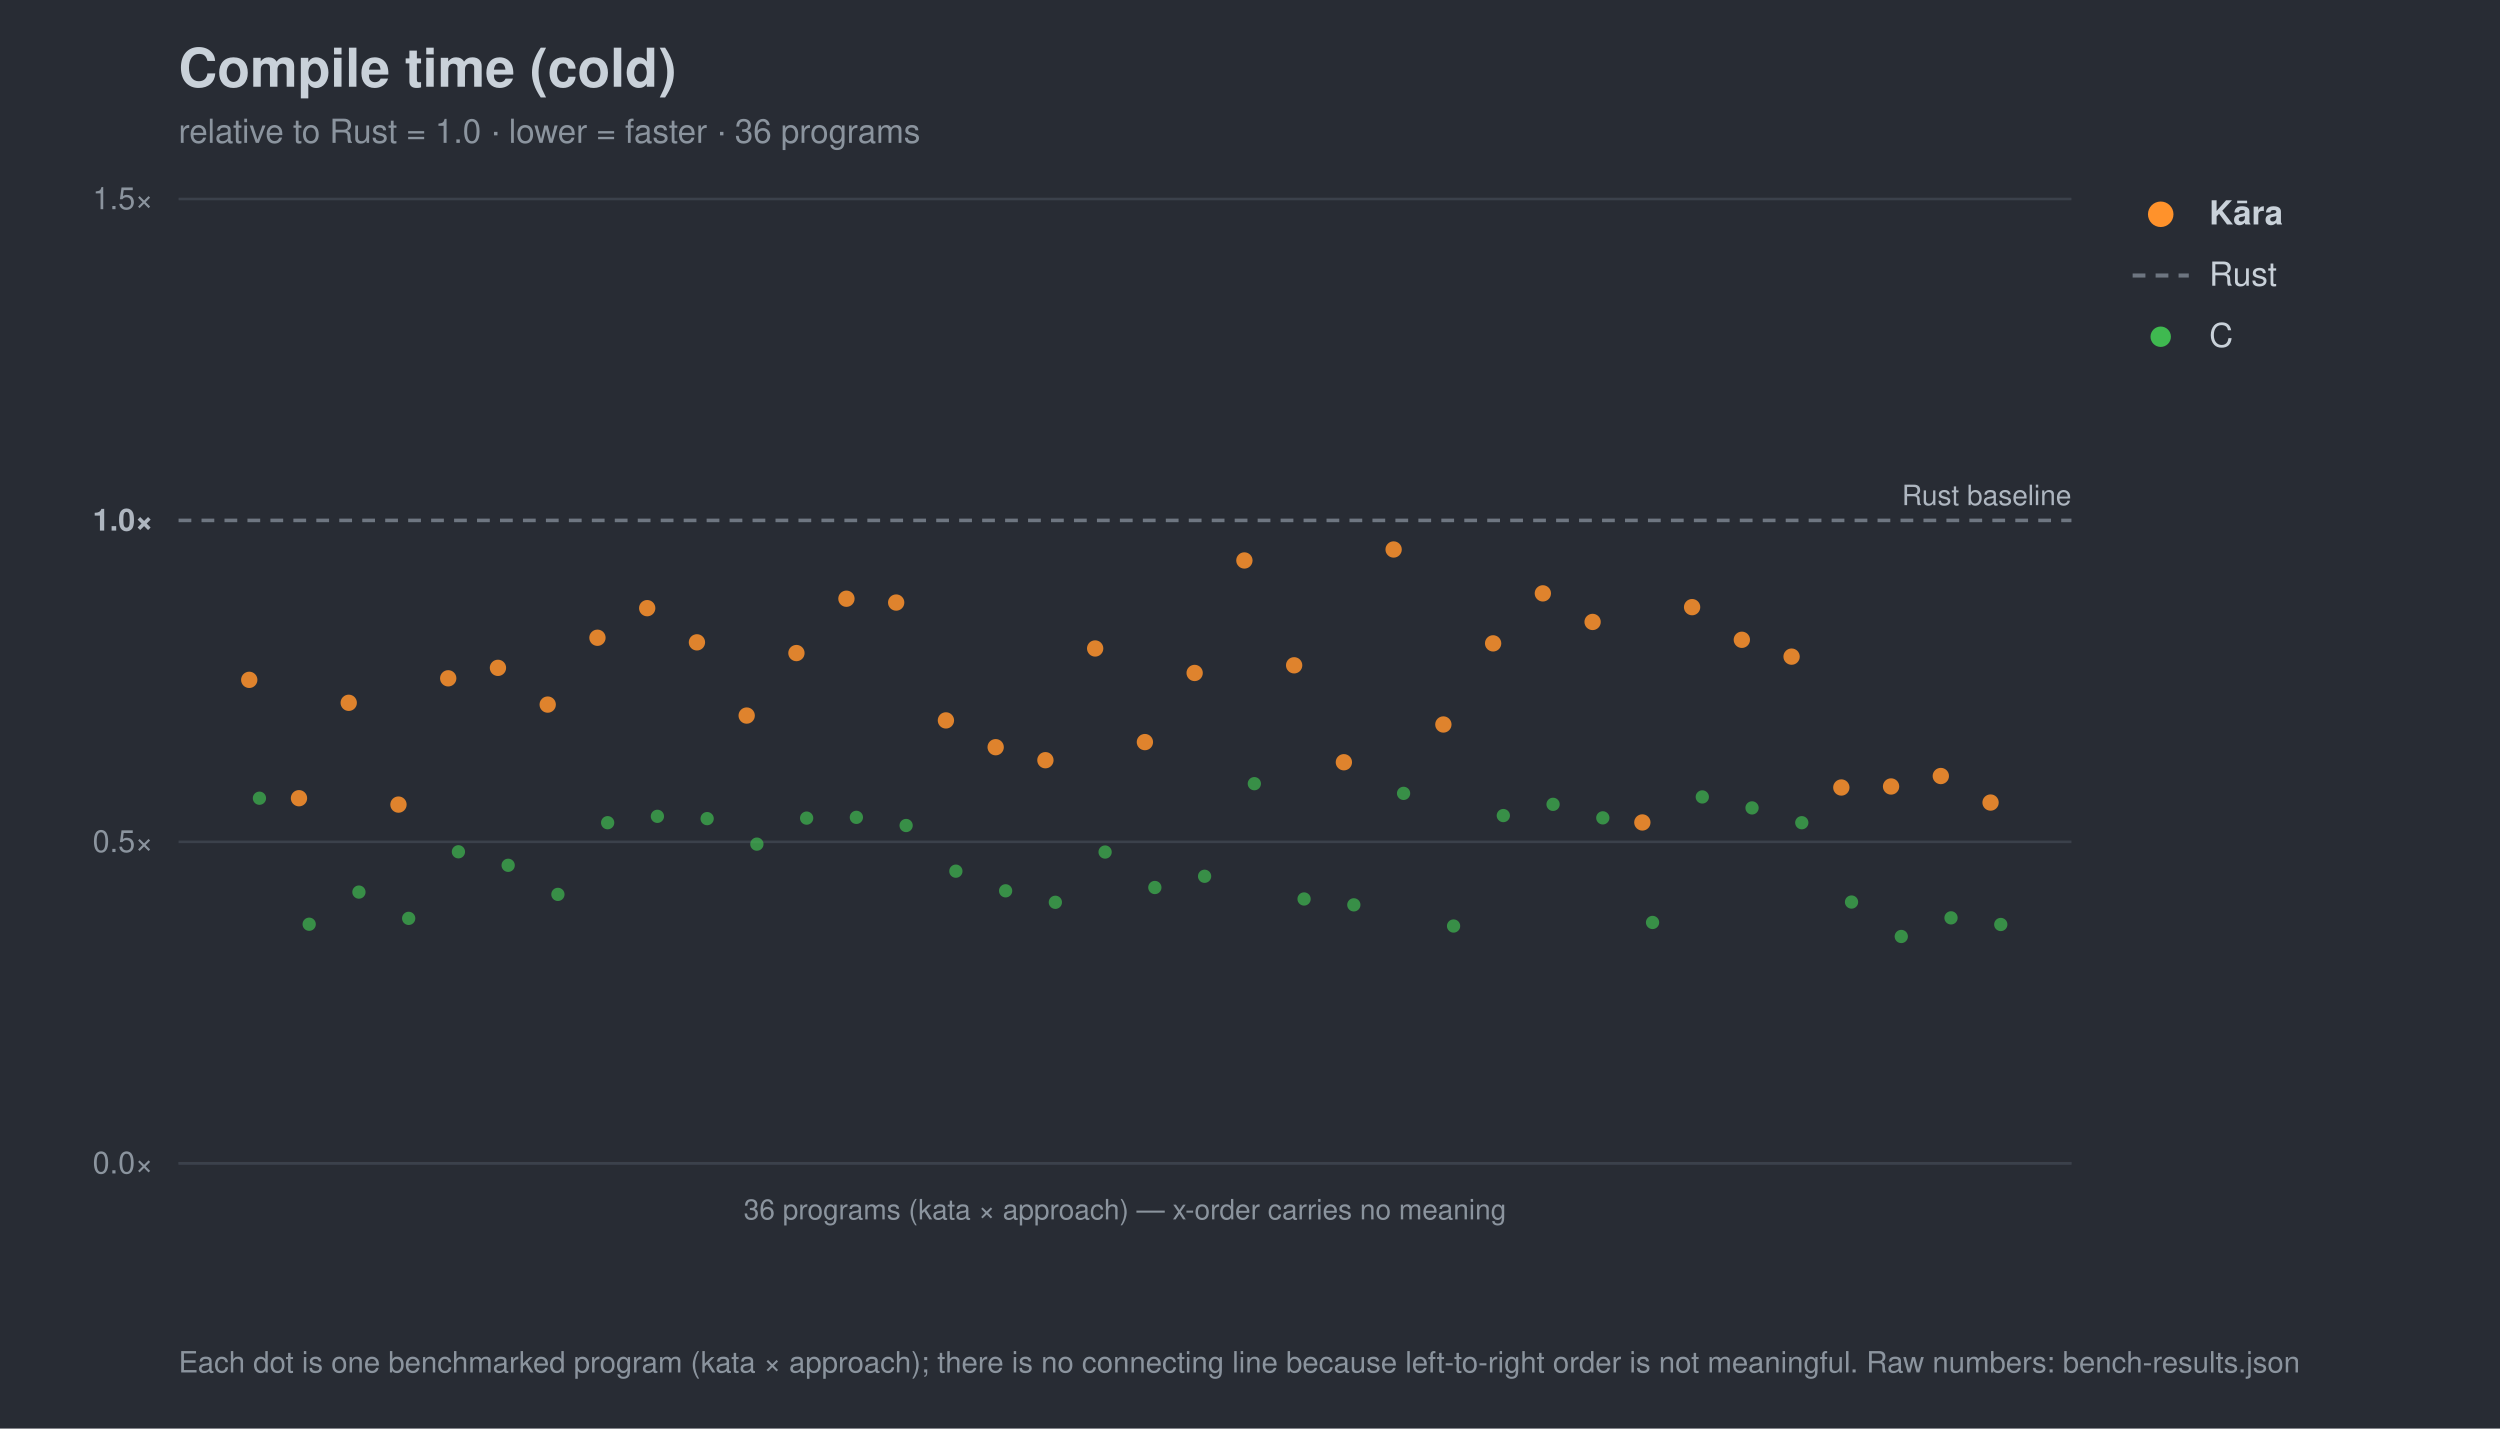
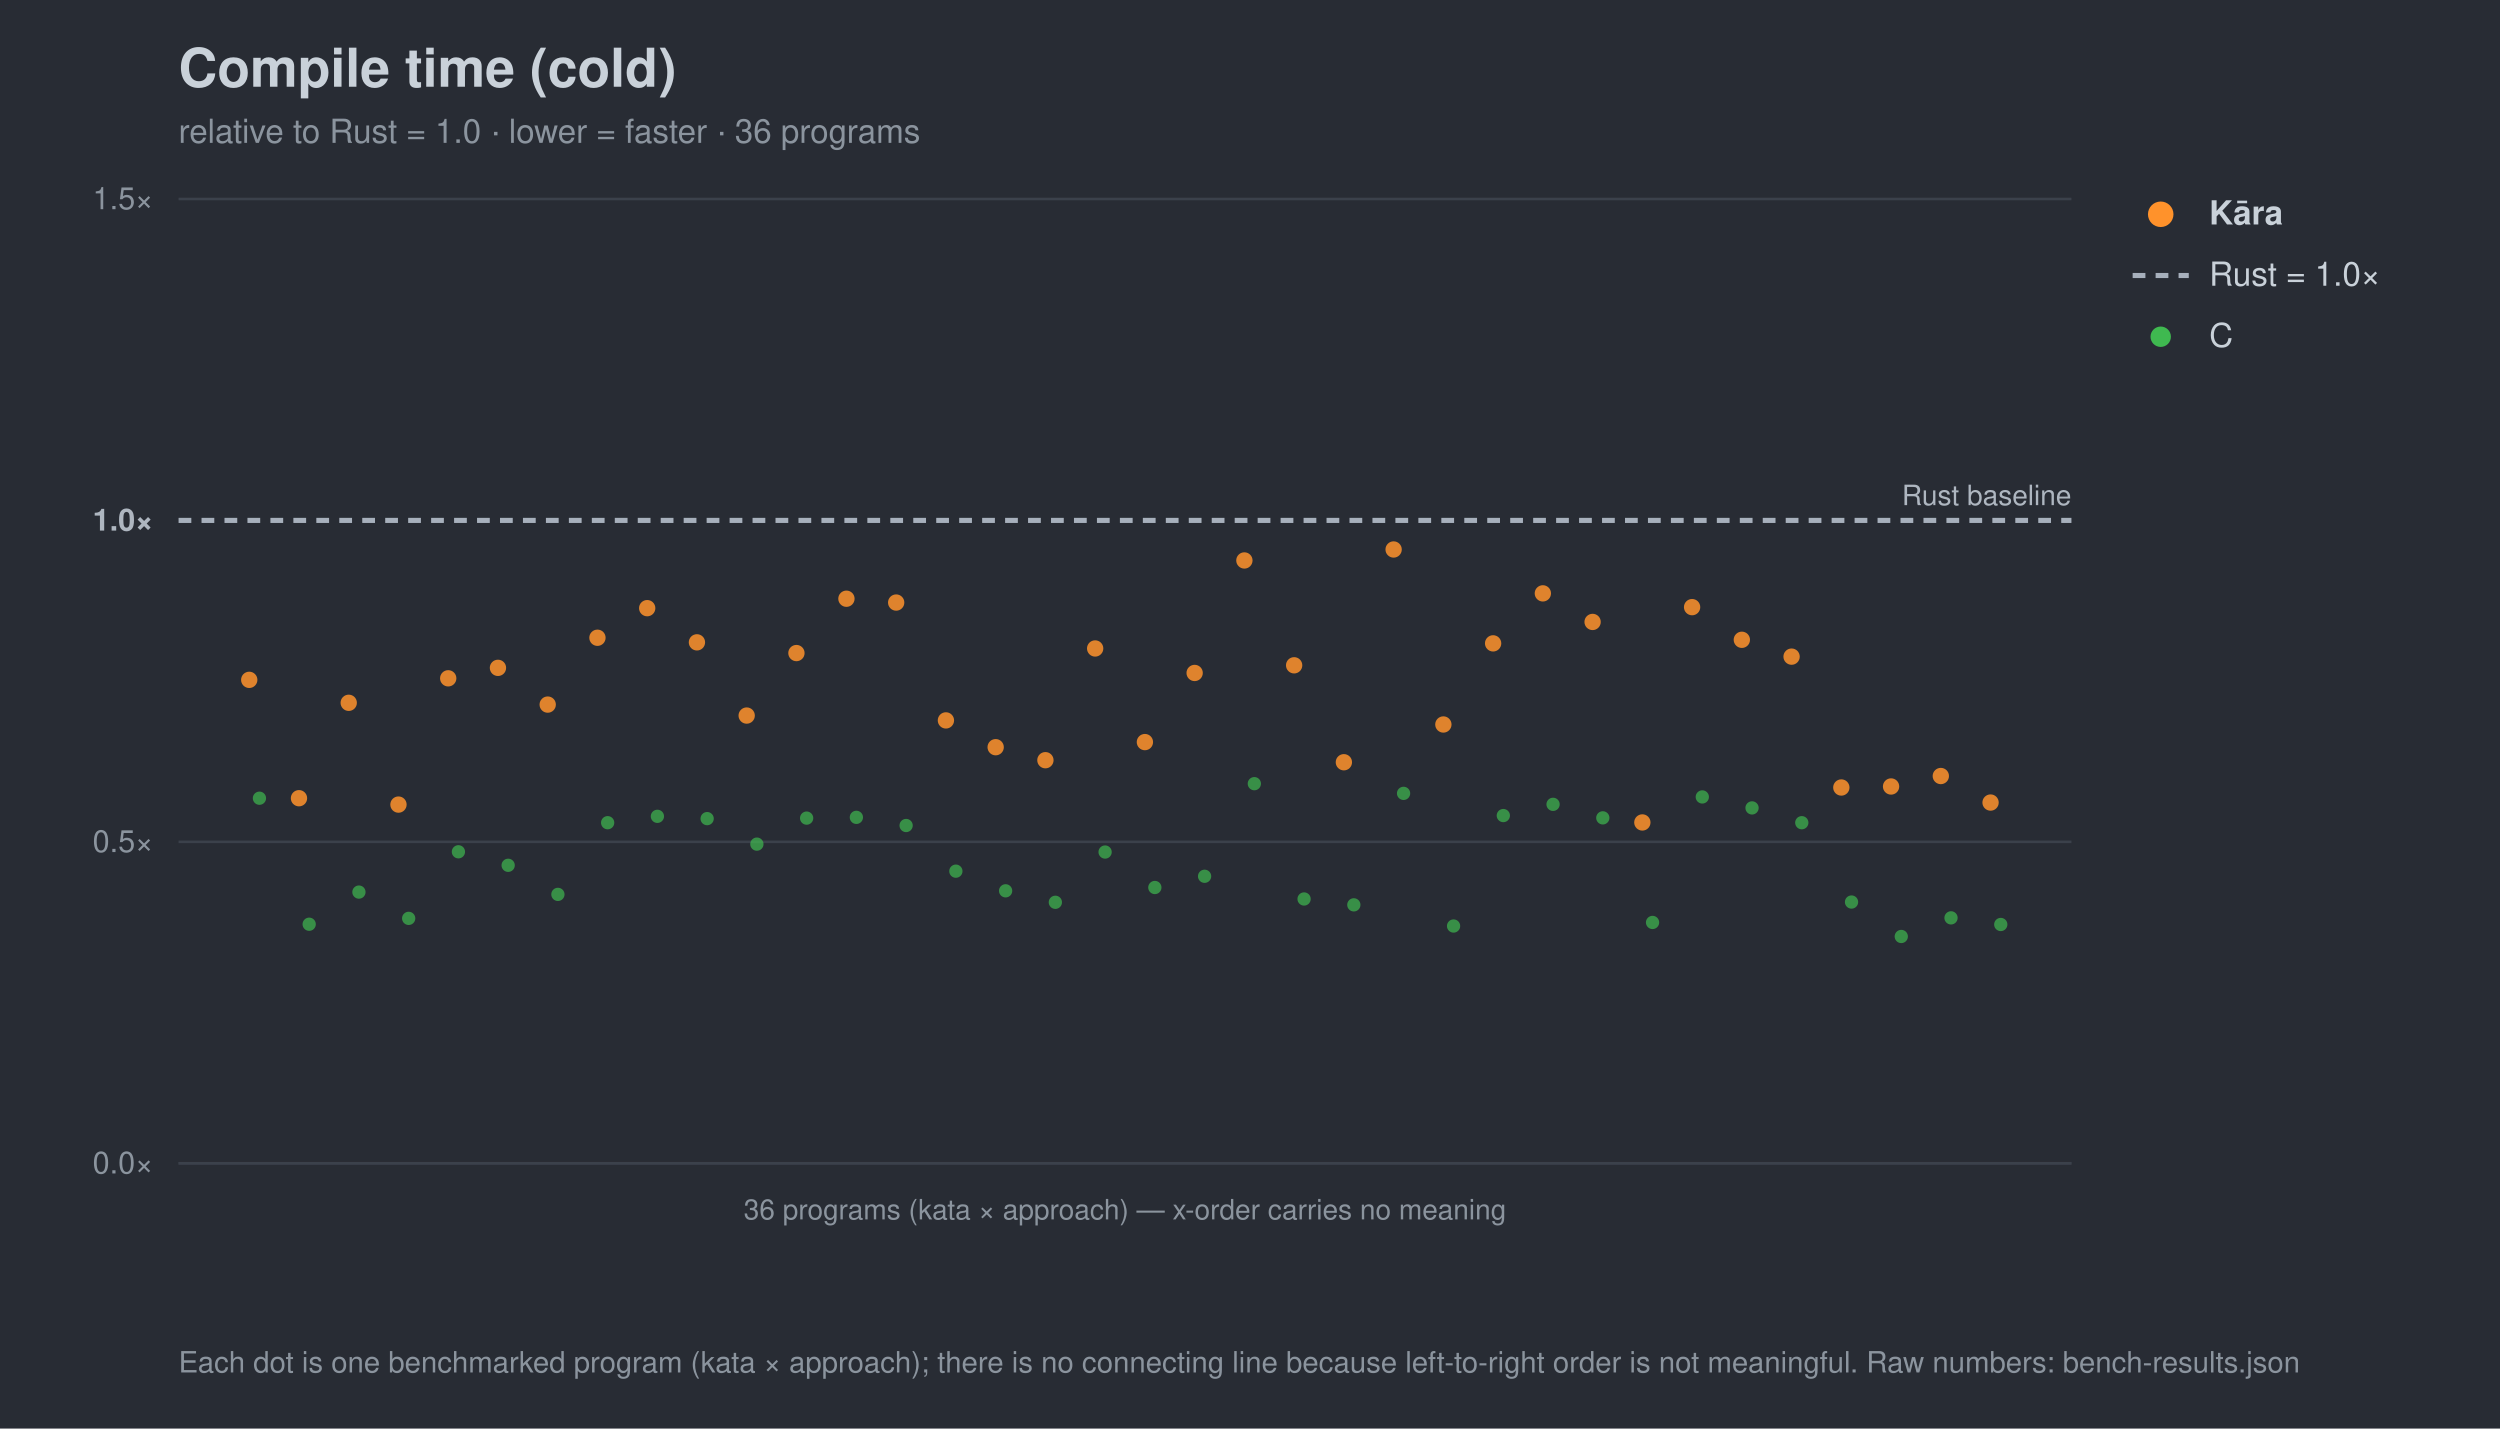
<svg xmlns="http://www.w3.org/2000/svg" width="980" height="560" viewBox="0 0 980 560" font-family="-apple-system,Segoe UI,Helvetica,Arial,sans-serif">
  <rect width="980" height="560" fill="#282c34" />
  <text x="70" y="34" font-size="21" font-weight="700" fill="#c9d1d9">Compile time (cold)</text>
  <text x="70" y="56" font-size="13" fill="#8b949e">relative to Rust = 1.0 · lower = faster · 36 programs</text>
  <line x1="70" y1="456.0" x2="812" y2="456.0" stroke="#3b414b" stroke-width="1" />
  <text x="60" y="460.0" font-size="12" text-anchor="end" fill="#8b949e">0.0×</text>
  <line x1="70" y1="330.0" x2="812" y2="330.0" stroke="#3b414b" stroke-width="1" />
  <text x="60" y="334.0" font-size="12" text-anchor="end" fill="#8b949e">0.5×</text>
-   <line x1="70" y1="204.0" x2="812" y2="204.0" stroke="#6e7681" stroke-width="1.4" stroke-dasharray="5 4" />
+   <line x1="70" y1="204.0" x2="812" y2="204.0" stroke="#a7b0bc" stroke-width="2" stroke-dasharray="5 4" />
  <text x="60" y="208.0" font-size="12" text-anchor="end" fill="#aeb6c0" font-weight="700">1.0×</text>
  <line x1="70" y1="78.0" x2="812" y2="78.0" stroke="#3b414b" stroke-width="1" />
  <text x="60" y="82.0" font-size="12" text-anchor="end" fill="#8b949e">1.5×</text>
  <text x="812" y="198.0" font-size="11" text-anchor="end" fill="#aeb6c0">Rust baseline</text>
  <line x1="70" y1="456" x2="812" y2="456" stroke="#3b414b" />
  <text x="441.0" y="478" font-size="11" text-anchor="middle" fill="#8b949e">36 programs (kata × approach) — x-order carries no meaning</text>
  <circle cx="101.7" cy="312.9" r="2.6" fill="#3fb950" opacity="0.7" />
  <circle cx="121.2" cy="362.3" r="2.6" fill="#3fb950" opacity="0.7" />
  <circle cx="140.7" cy="349.7" r="2.6" fill="#3fb950" opacity="0.7" />
  <circle cx="160.2" cy="360.0" r="2.6" fill="#3fb950" opacity="0.7" />
  <circle cx="179.7" cy="333.9" r="2.6" fill="#3fb950" opacity="0.7" />
  <circle cx="199.2" cy="339.2" r="2.6" fill="#3fb950" opacity="0.7" />
  <circle cx="218.7" cy="350.6" r="2.6" fill="#3fb950" opacity="0.7" />
  <circle cx="238.2" cy="322.5" r="2.6" fill="#3fb950" opacity="0.7" />
  <circle cx="257.7" cy="320.0" r="2.6" fill="#3fb950" opacity="0.7" />
  <circle cx="277.2" cy="320.9" r="2.6" fill="#3fb950" opacity="0.7" />
  <circle cx="296.7" cy="330.9" r="2.6" fill="#3fb950" opacity="0.7" />
  <circle cx="316.2" cy="320.7" r="2.6" fill="#3fb950" opacity="0.7" />
  <circle cx="335.7" cy="320.4" r="2.6" fill="#3fb950" opacity="0.7" />
  <circle cx="355.2" cy="323.6" r="2.6" fill="#3fb950" opacity="0.7" />
  <circle cx="374.7" cy="341.5" r="2.6" fill="#3fb950" opacity="0.7" />
  <circle cx="394.2" cy="349.2" r="2.6" fill="#3fb950" opacity="0.7" />
  <circle cx="413.7" cy="353.7" r="2.6" fill="#3fb950" opacity="0.7" />
  <circle cx="433.2" cy="334.0" r="2.6" fill="#3fb950" opacity="0.7" />
  <circle cx="452.7" cy="347.9" r="2.6" fill="#3fb950" opacity="0.7" />
  <circle cx="472.2" cy="343.5" r="2.6" fill="#3fb950" opacity="0.7" />
  <circle cx="491.7" cy="307.2" r="2.6" fill="#3fb950" opacity="0.7" />
  <circle cx="511.2" cy="352.4" r="2.6" fill="#3fb950" opacity="0.7" />
  <circle cx="530.7" cy="354.7" r="2.6" fill="#3fb950" opacity="0.7" />
  <circle cx="550.2" cy="311.0" r="2.6" fill="#3fb950" opacity="0.7" />
  <circle cx="569.8" cy="363.0" r="2.6" fill="#3fb950" opacity="0.7" />
  <circle cx="589.3" cy="319.7" r="2.6" fill="#3fb950" opacity="0.7" />
  <circle cx="608.8" cy="315.3" r="2.6" fill="#3fb950" opacity="0.7" />
  <circle cx="628.3" cy="320.6" r="2.6" fill="#3fb950" opacity="0.7" />
  <circle cx="647.8" cy="361.6" r="2.6" fill="#3fb950" opacity="0.7" />
  <circle cx="667.3" cy="312.4" r="2.6" fill="#3fb950" opacity="0.7" />
  <circle cx="686.8" cy="316.7" r="2.6" fill="#3fb950" opacity="0.7" />
  <circle cx="706.3" cy="322.5" r="2.6" fill="#3fb950" opacity="0.7" />
  <circle cx="725.8" cy="353.6" r="2.6" fill="#3fb950" opacity="0.7" />
  <circle cx="745.3" cy="367.1" r="2.6" fill="#3fb950" opacity="0.7" />
  <circle cx="764.8" cy="359.8" r="2.6" fill="#3fb950" opacity="0.7" />
  <circle cx="784.3" cy="362.4" r="2.6" fill="#3fb950" opacity="0.7" />
  <circle cx="97.7" cy="266.5" r="3.2" fill="#ff922b" opacity="0.85" />
  <circle cx="117.2" cy="312.9" r="3.2" fill="#ff922b" opacity="0.85" />
  <circle cx="136.7" cy="275.5" r="3.2" fill="#ff922b" opacity="0.85" />
  <circle cx="156.2" cy="315.4" r="3.2" fill="#ff922b" opacity="0.85" />
  <circle cx="175.7" cy="265.9" r="3.2" fill="#ff922b" opacity="0.85" />
  <circle cx="195.2" cy="261.8" r="3.2" fill="#ff922b" opacity="0.85" />
  <circle cx="214.7" cy="276.2" r="3.2" fill="#ff922b" opacity="0.85" />
  <circle cx="234.2" cy="250.0" r="3.2" fill="#ff922b" opacity="0.85" />
  <circle cx="253.7" cy="238.4" r="3.2" fill="#ff922b" opacity="0.85" />
  <circle cx="273.2" cy="251.8" r="3.2" fill="#ff922b" opacity="0.85" />
  <circle cx="292.7" cy="280.5" r="3.2" fill="#ff922b" opacity="0.85" />
  <circle cx="312.2" cy="256.0" r="3.2" fill="#ff922b" opacity="0.85" />
  <circle cx="331.8" cy="234.7" r="3.2" fill="#ff922b" opacity="0.85" />
  <circle cx="351.3" cy="236.2" r="3.2" fill="#ff922b" opacity="0.85" />
  <circle cx="370.8" cy="282.4" r="3.2" fill="#ff922b" opacity="0.85" />
  <circle cx="390.3" cy="292.9" r="3.2" fill="#ff922b" opacity="0.85" />
  <circle cx="409.8" cy="298.0" r="3.2" fill="#ff922b" opacity="0.85" />
  <circle cx="429.3" cy="254.2" r="3.2" fill="#ff922b" opacity="0.85" />
  <circle cx="448.8" cy="290.9" r="3.2" fill="#ff922b" opacity="0.85" />
  <circle cx="468.3" cy="263.8" r="3.2" fill="#ff922b" opacity="0.85" />
  <circle cx="487.8" cy="219.7" r="3.2" fill="#ff922b" opacity="0.85" />
  <circle cx="507.3" cy="260.8" r="3.2" fill="#ff922b" opacity="0.85" />
  <circle cx="526.8" cy="298.8" r="3.2" fill="#ff922b" opacity="0.85" />
  <circle cx="546.3" cy="215.4" r="3.2" fill="#ff922b" opacity="0.85" />
  <circle cx="565.8" cy="284.0" r="3.2" fill="#ff922b" opacity="0.85" />
  <circle cx="585.3" cy="252.2" r="3.2" fill="#ff922b" opacity="0.85" />
  <circle cx="604.8" cy="232.6" r="3.2" fill="#ff922b" opacity="0.85" />
  <circle cx="624.3" cy="243.8" r="3.2" fill="#ff922b" opacity="0.85" />
  <circle cx="643.8" cy="322.4" r="3.2" fill="#ff922b" opacity="0.85" />
  <circle cx="663.3" cy="238.0" r="3.2" fill="#ff922b" opacity="0.85" />
  <circle cx="682.8" cy="250.8" r="3.2" fill="#ff922b" opacity="0.85" />
  <circle cx="702.3" cy="257.4" r="3.2" fill="#ff922b" opacity="0.85" />
  <circle cx="721.8" cy="308.7" r="3.2" fill="#ff922b" opacity="0.85" />
  <circle cx="741.3" cy="308.3" r="3.2" fill="#ff922b" opacity="0.85" />
  <circle cx="760.8" cy="304.2" r="3.2" fill="#ff922b" opacity="0.85" />
  <circle cx="780.3" cy="314.6" r="3.2" fill="#ff922b" opacity="0.85" />
  <circle cx="847" cy="84" r="5" fill="#ff922b" />
  <text x="866" y="88" font-size="13" fill="#c9d1d9" font-weight="700">Kāra</text>
-   <line x1="836" y1="108" x2="858" y2="108" stroke="#6e7681" stroke-width="1.6" stroke-dasharray="5 4" />
-   <text x="866" y="112" font-size="13" fill="#c9d1d9" font-weight="400">Rust</text>
+   <line x1="836" y1="108" x2="858" y2="108" stroke="#a7b0bc" stroke-width="2" stroke-dasharray="5 4" />
+   <text x="866" y="112" font-size="13" fill="#c9d1d9" font-weight="400">Rust = 1.0×</text>
  <circle cx="847" cy="132" r="4" fill="#3fb950" />
  <text x="866" y="136" font-size="13" fill="#c9d1d9" font-weight="400">C</text>
  <text x="70" y="538" font-size="11.5" fill="#8b949e">Each dot is one benchmarked program (kata × approach); there is no connecting line because left-to-right order is not meaningful. Raw numbers: bench-results.json</text>
</svg>
